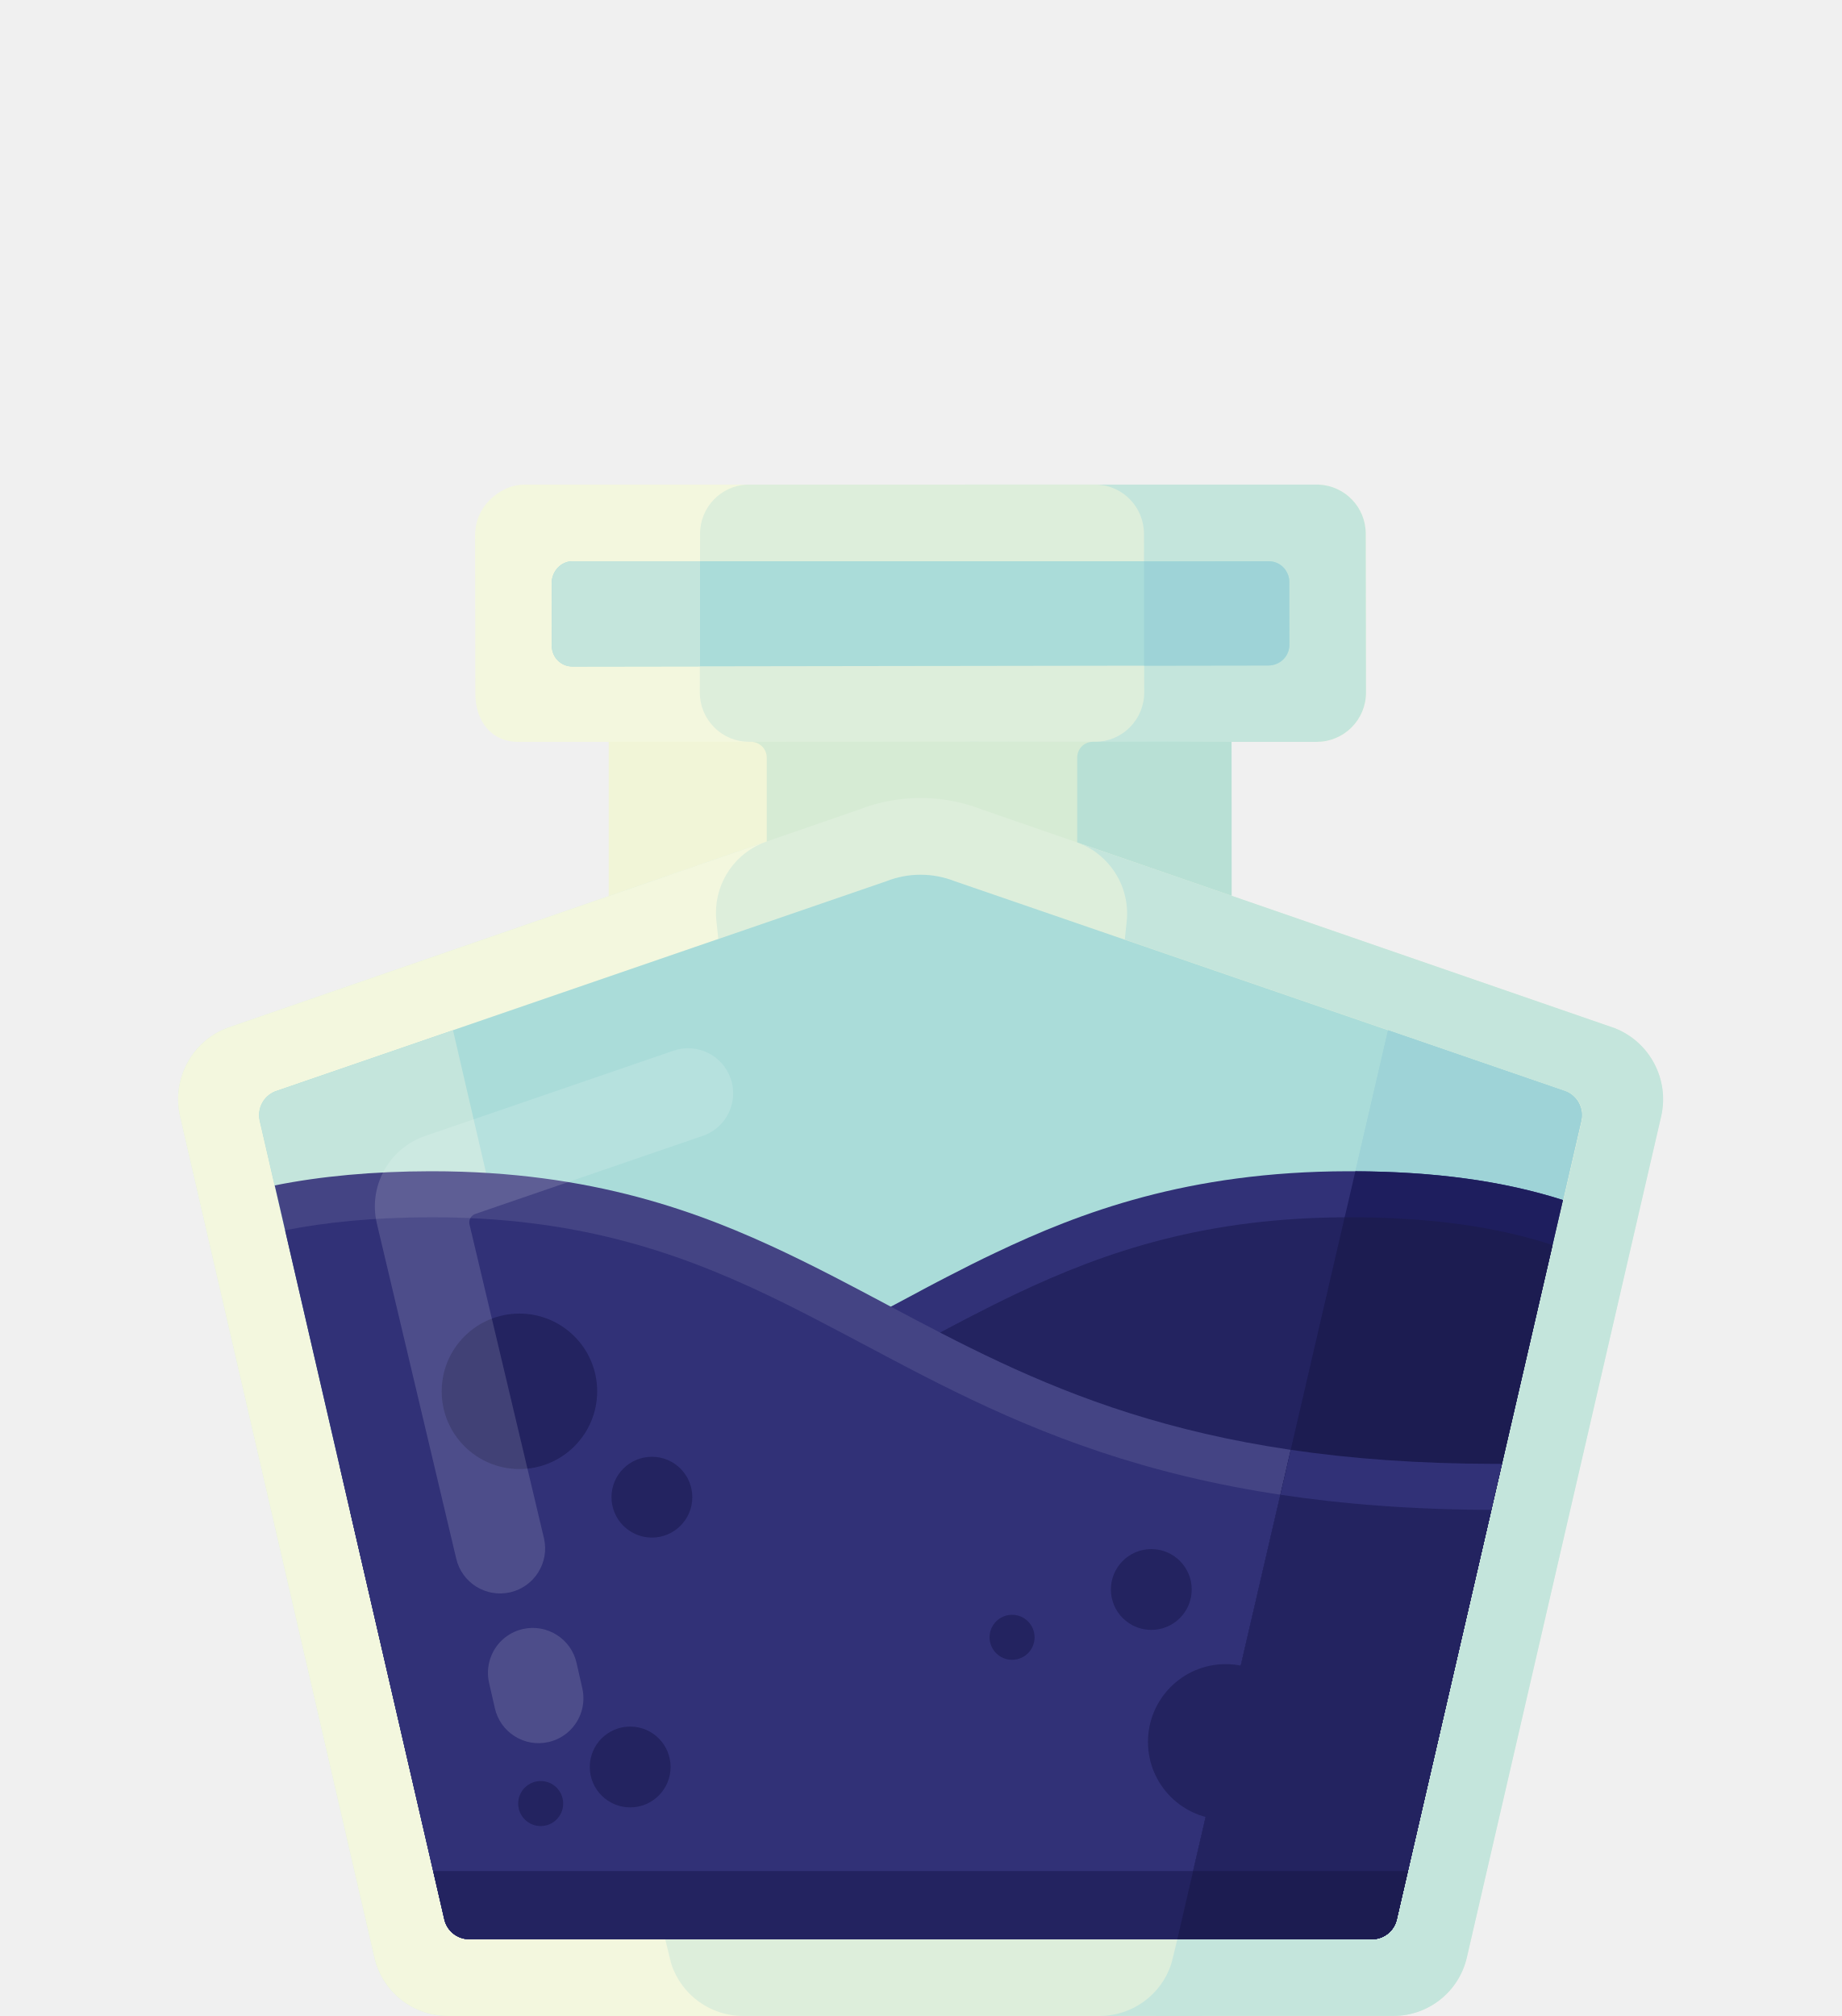
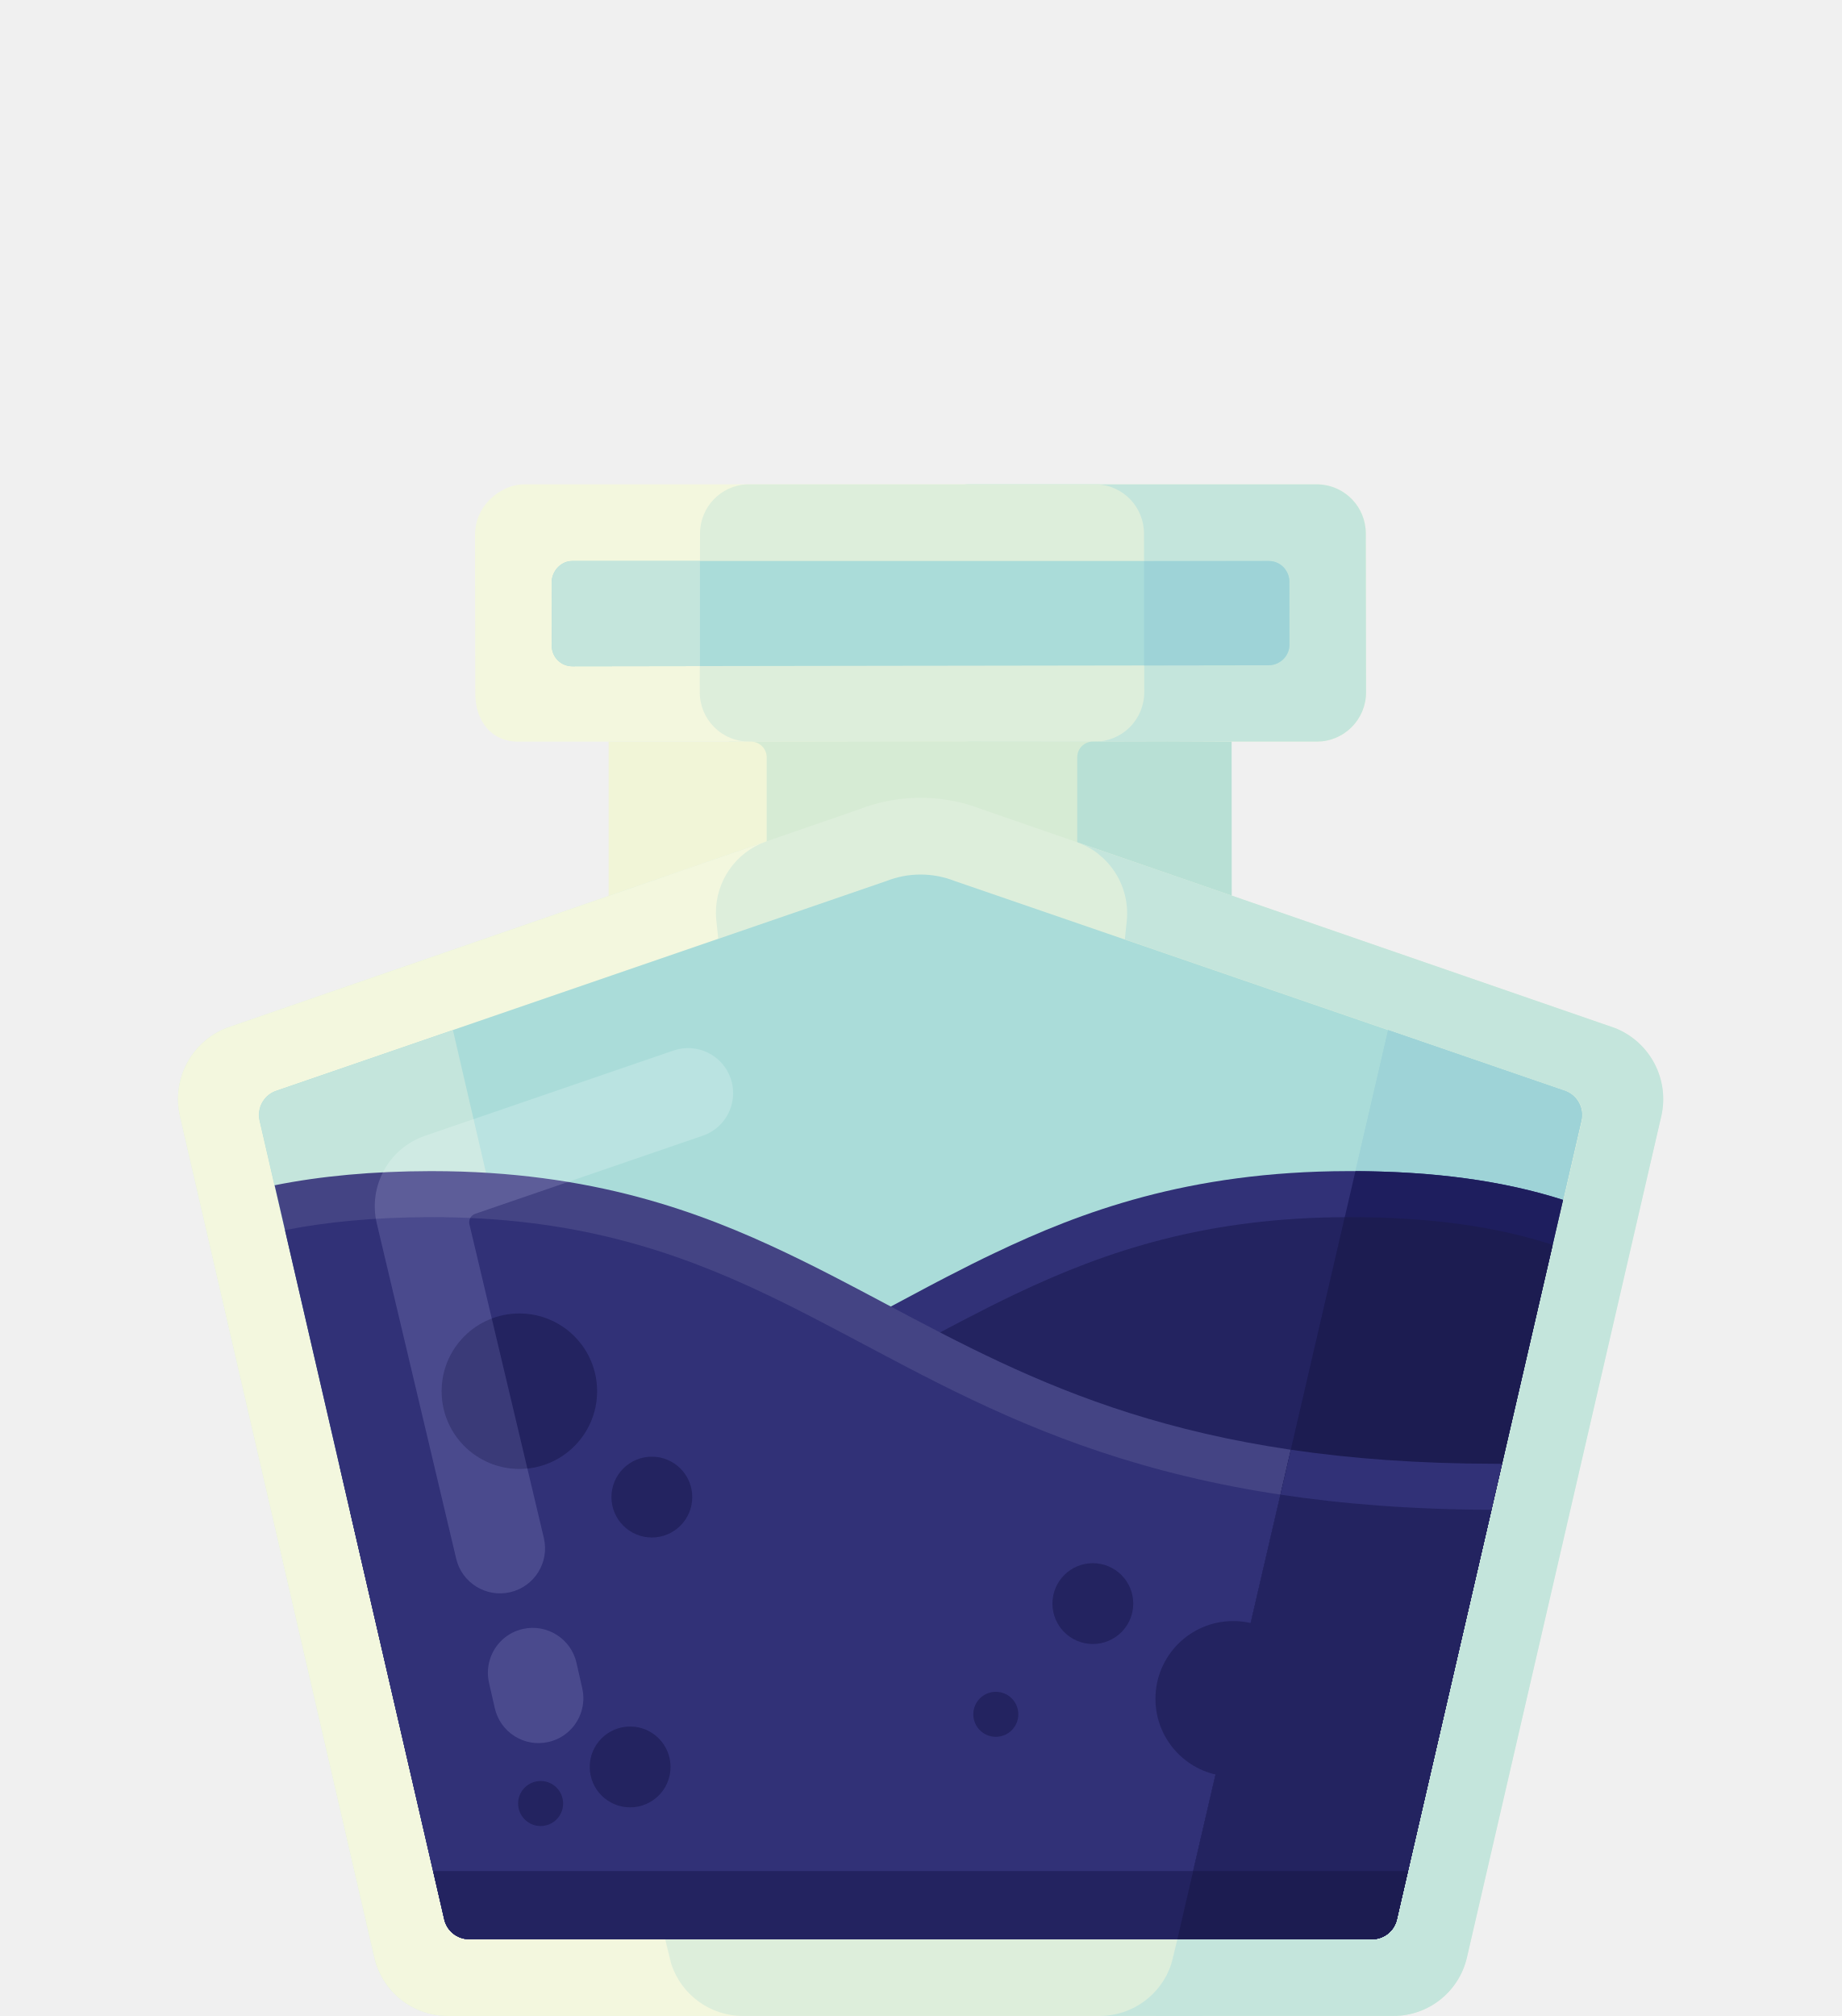
<svg xmlns="http://www.w3.org/2000/svg" version="1.1" id="Layer_1" x="0px" y="0px" viewBox="0 0 600 657" style="enable-background:new 0 0 600 657;" xml:space="preserve">
  <style type="text/css">
	.st0{fill:#0000FF;}
	.st1{fill:#F3F7DE;}
	.st2{fill:#C4E5DC;}
	.st3{fill:#DDEEDB;}
	.st4{fill:#AADCD9;}
	.st5{fill:#9ED3D7;}
	.st6{fill:#D6EBD4;}
	.st7{fill:#B8E0D5;}
	.st8{fill:#F1F5D7;}
	.st9{fill:#313177;}
	.st10{fill:#232360;}
	.st11{fill:#444484;}
	.st12{fill:#1E1E5E;}
	.st13{fill:#1C1C51;}
- 	.st14{opacity:0.14;fill:#FFFFFF;enable-background:new    ;}
+ 	.st14{opacity:0.4;fill:#FFFFFF;mix-blend-mode:soft-light;}
</style>
  <g>
+     <path class="st0" d="M367.014,241.558h-0.5v-0.07   C366.684,241.498,366.843,241.518,367.014,241.558z" />
    <g>
-       <path class="st0" d="M367.002,241.63h-0.5v-0.07    C366.672,241.57,366.832,241.59,367.002,241.63z" />
-       <g>
-         <path class="st1" d="M445.124,225.648c0.01,4.3-1.66,8.35-4.69,11.39     c-3.03,3.04-7.07,4.72-11.37,4.73H168.874     c-8.84,0-13.96-6.83-13.98-15.68l-0.08-51.7     c-0.01-4.3,1.66-8.34,4.69-11.38s7.06-5.07,11.36-5.08H429.704     c8.6,0.38,15.33,7.42,15.34,16.02L445.124,225.648z" />
-         <path class="st2" d="M445.124,225.648c0.01,4.3-1.66,8.35-4.69,11.39     c-3.03,3.04-7.07,4.72-11.37,4.73H313.644     c4.3-0.01,8.34-1.69,11.37-4.73c3.03-3.04,4.7-7.09,4.69-11.39     l-0.01-8.57l-0.06-33.96l-0.01-9.17     c-0.01-8.6-6.74-15.64-15.34-16.02H429.704     c8.6,0.38,15.33,7.42,15.34,16.02L445.124,225.648z" />
-         <path class="st3" d="M372.852,225.649c0.01,4.3-1.66,8.34-4.69,11.38     c-3.03,3.05-7.07,4.72-11.37,4.73H244.102     c-4.3-0.01-8.34-1.68-11.37-4.73c-3.03-3.04-4.7-7.08-4.689-11.38     l0.08-51.7c0.01-8.6,6.74-15.65,15.34-16.03h113.97     c8.6,0.38,15.33,7.43,15.34,16.03L372.852,225.649z" />
-         <path class="st4" d="M420.153,210.181c0,0.46-0.05,0.91-0.14,1.35     c-0.62,3.04-3.3,5.34-6.54,5.35h-0.43l-40.25,0.06l-68.07,0.1h-2.85     l-73.77,0.11l-41.59,0.06c-3.7,0.01-6.689-2.98-6.7-6.68l-0.03-20.59     c-0.01-3.69,2.979-7.02,6.67-7.03H413.423     c2.25-0.01,4.24,1.1,5.45,2.8c0,0,0.01,0.01,0.01,0.02     c0.18,0.25,0.33,0.5,0.47,0.77c0.1,0.18,0.19,0.37,0.27,0.57     c0.08,0.17,0.14,0.34,0.2,0.53c0.1,0.32,0.17,0.64,0.22,0.97     s0.08,0.67,0.08,1.02L420.153,210.181z" />
-         <path class="st5" d="M420.152,210.179c0,0.46-0.05,0.91-0.14,1.35     c-0.65,3.04-3.44,5.34-6.81,5.35h-0.16l-40.25,0.06v-33.97l40.63-0.06     c2.25-0.01,4.24,1.1,5.45,2.8c0,0,0.01,0.01,0.01,0.02     c0.16,0.27,0.31,0.53,0.44,0.77c0.1,0.18,0.2,0.37,0.28,0.57     c0.08,0.17,0.15,0.34,0.21,0.53c0.1,0.32,0.18,0.64,0.23,0.97     c0.05,0.33,0.08,0.67,0.08,1.02L420.152,210.179z" />
-         <path class="st2" d="M228.103,182.911v34.24l-41.59,0.06     c-3.7,0.01-6.689-2.98-6.7-6.68l-0.03-20.59     c-0.01-3.69,2.979-7.02,6.67-7.03H228.103z" />
-       </g>
-       <polygon class="st6" points="361.856,241.775 361.856,286.525 237.522,286.53 237.522,241.78     304.163,241.67   " />
-       <path class="st7" d="M401.356,298.42l-45.46-0.013    c-2.692-0.001-4.873-2.183-4.873-4.875v-46.684c0-2.813,2.276-5.095,5.088-5.104    l24.298-0.064l20.914,0.095v0.16L401.356,298.42z" />
-       <path class="st8" d="M244.707,299.896h-46.351v-58.139h46.351    c2.84,0,5.143,2.303,5.143,5.143v47.854    C249.85,297.594,247.547,299.896,244.707,299.896z" />
-       <path class="st3" d="M541.252,363.83l-63.32,274.12    c-2.58,11.14-12.5,19.03-23.93,19.03H145.942    c-11.44,0-21.36-7.89-23.93-19.03L58.692,363.83    c-2.78-12.01,3.65-24.24,15.12-28.76l205.86-71.15    c11.41-4.5,23.95-5.06,35.64-1.69l0.11,0.03    c1.64,0.48,3.25,1.03,4.85,1.66l205.85,71.15    C537.592,339.59,544.022,351.82,541.252,363.83z" />
-       <path class="st2" d="M383.432,632.85l-1.18,5.1c-0.18,0.76-0.38,1.5-0.63,2.22    L383.432,632.85z" />
-       <path class="st1" d="M242.102,656.98L208.582,657v-0.02H145.942    c-11.43,0-21.35-7.89-23.93-19.03L58.692,363.83    c-2.77-12.01,3.66-24.24,15.13-28.76l144.36-49.89l31.35-10.84    c-9.88,3.56-16.34,13-16.23,23.36c0,0.77,0.05,1.53,0.13,2.31    l0.55,5.2l0.07,0.78l-7.78,2.67L89.622,355.67    c-3.83,1.51-5.97,5.59-5.05,9.59l5.96,25.82l0.21,0.9L93.932,405.75    l0.2,0.88l16.27,70.43l2.4,10.39l1.06,4.61l2.34,10.1l28.5,123.39    c0.87,3.76,4.22,6.43,8.09,6.43h63.99l0.21,0.87l1.18,5.1    c0.18,0.75,0.37,1.48,0.62,2.19c0,0.01,0.01,0.02,0.01,0.03    C222.102,650.12,231.452,656.98,242.102,656.98z" />
-       <path class="st2" d="M541.312,363.83l-63.32,274.12    c-2.58,11.14-12.5,19.03-23.93,19.03h-62.22V657l-33.52-0.02    c10.65,0,20-6.86,23.3-16.81c0.25-0.72,0.45-1.46,0.63-2.22l1.18-5.1    l0.21-0.87h63.57c3.87,0,7.22-2.67,8.09-6.43l28.5-123.39l2.34-10.1    l1.06-4.61l2.4-10.39l16.27-70.43L506.072,405.75l3.19-13.77l0.21-0.9    l5.96-25.82c0.92-4-1.22-8.08-5.05-9.59L374.322,308.87l-0.3-0.1    l-7.49-2.58l0.07-0.73l0.55-5.2c0.08-0.78,0.13-1.54,0.13-2.31    c0.07-6.51-2.46-12.66-6.8-17.21c-0.31-0.34-0.64-0.66-0.979-0.98    c-1.88-1.82-4.06-3.35-6.49-4.5l22.66,7.79l6.45,2.23l0.3,0.1    l143.76,49.69C537.652,339.59,544.082,351.82,541.312,363.83z" />
-       <path class="st1" d="M218.792,640.14c-0.25-0.71-0.44-1.44-0.62-2.19l-1.18-5.1    L218.792,640.14z" />
-       <path class="st4" d="M515.262,365.26l-5.96,25.82l-0.21,0.9L505.902,405.75    l-0.2,0.88l-16.27,70.43l-2.4,10.39l-1.06,4.61l-2.34,10.1    l-28.5,123.39c-0.87,3.76-4.22,6.43-8.09,6.43H152.892    c-3.86,0-7.22-2.67-8.09-6.43l-28.89-125.06l-1.81-7.83l-1.57-6.81    l-1.86-8.06l-17.62-76.25l-0.14-0.6l-3.24-14.02l-0.14-0.6l-4.86-21.06    c-0.92-4,1.23-8.08,5.05-9.59l199.12-68.49    c3.56-1.4,7.3-2.11,11.13-2.11c3.82,0,7.57,0.71,11.13,2.11    l199.11,68.49C514.042,357.18,516.182,361.26,515.262,365.26z" />
-       <path class="st5" d="M515.262,365.26l-5.96,25.82l-0.21,0.9L505.902,405.75    l-0.2,0.88l-16.27,70.43l-2.4,10.39l-1.06,4.61l-2.34,10.1    l-28.5,123.39c-0.87,3.76-4.22,6.43-8.09,6.43h-63.4L452.312,335.75    l57.9,19.92C514.042,357.18,516.182,361.26,515.262,365.26z" />
-       <path class="st5" d="M515.262,365.26l-5.96,25.82l-0.21,0.9L505.902,405.75    l-0.2,0.88l-16.27,70.43l-2.4,10.39l-1.06,4.61l-2.34,10.1    l-28.5,123.39c-0.38,1.65-1.23,3.08-2.4,4.18c-1.5,1.41-3.51,2.25-5.68,2.25    h-63.41l33.58-144.86l3.39-14.63l17.57-75.78l3.48-15L452.312,335.75    l57.9,19.92C514.042,357.18,516.182,361.26,515.262,365.26z" />
-       <path class="st2" d="M84.666,365.26l5.96,25.82l0.21,0.9L94.026,405.75l0.2,0.88    l16.27,70.43l2.4,10.39l1.06,4.61l2.34,10.1l28.5,123.39    c0.87,3.76,4.22,6.43,8.09,6.43h63.4L147.616,335.75l-57.9,19.92    C85.886,357.18,83.746,361.26,84.666,365.26z" />
-       <path class="st9" d="M509.302,391.08l-0.21,0.9L505.902,405.75l-0.2,0.88    l-16.27,70.43l-2.4,10.39l-1.06,4.61l-2.34,10.1l-28.5,123.39    c-0.87,3.76-4.22,6.43-8.09,6.43H152.892c-3.86,0-7.22-2.67-8.09-6.43    l-28.89-125.06l-1.81-7.83l-1.57-6.81l-1.86-8.06    c88.89-3.37,135.3-28.22,180.18-52.26    c3.84-2.06,7.65-4.1,11.45-6.11l3.29-1.74h0.02    c0.93-0.48,1.86-0.97,2.78-1.45c5.8-3.01,11.01-5.62,15.94-7.95    c27.47-13.09,62.63-26.49,114.94-26.58h0.58    C466.802,381.7,489.552,384.77,509.302,391.08z" />
-       <path class="st10" d="M505.902,405.75l-0.2,0.88l-16.27,70.43l-2.4,10.39    l-1.06,4.61l-2.34,10.1l-28.5,123.39c-0.87,3.76-4.22,6.43-8.09,6.43    H152.892c-3.86,0-7.22-2.67-8.09-6.43l-28.89-125.06l-1.81-7.83    c98.24-4.26,147.12-34.57,195.21-59.98h0.01    c2-1.05,3.99-2.1,5.98-3.13c5.12-2.66,10.26-5.25,15.46-7.73    c30.03-14.3,62.46-25.04,108.54-25.12    C467.232,396.66,488.772,400.12,505.902,405.75z" />
-       <path class="st11" d="M489.432,477.06l-2.4,10.39l-1.06,4.61l-2.34,10.1    l-28.5,123.39c-0.87,3.76-4.22,6.43-8.09,6.43H152.892    c-3.86,0-7.22-2.67-8.09-6.43l-28.89-125.06l-3.38-14.64l-19.48-84.31    l-0.14-0.6l-3.24-14.02l-0.14-0.6c15.03-3.03,32.08-4.58,50.71-4.62    h0.45c52.39,0,87.76,13.45,115.44,26.61c3.06,1.46,6.25,3.02,9.76,4.78    c2.05,1.04,4.07,2.07,6.1,3.11c5.63,2.91,11.32,5.93,16.81,8.85    c47.96,25.49,97.54,51.84,198.19,52.01H489.432z" />
-       <path class="st9" d="M485.972,492.06l-2.34,10.1L458.782,609.75l-3.65,15.8    c-0.87,3.76-4.22,6.43-8.09,6.43H152.892c-3.86,0-7.22-2.67-8.09-6.43    L141.152,609.75l-25.24-109.26l-3.38-14.64l-19.48-84.31l-0.14-0.6    c13.4-2.67,29-4.2,47.36-4.24c46.49-0.06,79.13,10.76,109.42,25.15    c3.17,1.52,6.32,3.06,9.46,4.64c2,1.01,3.98,2.03,5.98,3.06    C318.272,456.96,370.202,491.67,485.972,492.06z" />
-       <path class="st12" d="M509.312,391.08l-0.21,0.9L505.912,405.75l-0.2,0.88    l-16.27,70.43l-2.4,10.39l-1.061,4.61l-2.34,10.1l-28.5,123.39    c-0.39,1.65-1.24,3.09-2.41,4.18c-1.5,1.41-3.51,2.25-5.68,2.25h-63.41    l33.58-144.86l3.39-14.63l17.57-75.78l3.48-15    c26.16,0.13,48.33,3.2,67.64,9.37H509.312z" />
-       <path class="st13" d="M505.912,405.75l-0.2,0.88l-16.27,70.43l-2.4,10.39    l-1.061,4.61l-2.34,10.1l-28.5,123.39c-0.39,1.65-1.24,3.09-2.41,4.18    c-1.5,1.41-3.51,2.25-5.68,2.25h-63.41l33.58-144.86l3.39-14.63l17.57-75.78    c0.38-0.01,0.75-0.01,1.13-0.01c27.92-0.04,49.46,3.42,66.59,9.05    H505.912z" />
-       <path class="st9" d="M489.442,477.06l-2.4,10.39l-1.061,4.61l-2.34,10.1    l-28.5,123.39c-0.39,1.65-1.24,3.09-2.41,4.18c-1.5,1.41-3.51,2.25-5.68,2.25    h-63.41l33.58-144.86l3.39-14.63c19.48,2.87,41.35,4.53,66.39,4.57    H489.442z" />
-       <path class="st10" d="M485.982,492.06l-2.34,10.1L458.792,609.75l-3.65,15.8    c-0.39,1.65-1.24,3.09-2.41,4.18c-1.5,1.41-3.51,2.25-5.68,2.25h-63.41    L388.792,609.75l28.43-122.63c20.21,3.05,42.89,4.85,68.75,4.94H485.982z" />
-       <circle class="st10" cx="169.262" cy="453.42" r="25.333" />
-       <circle class="st10" cx="212.429" cy="487.92" r="13.167" />
-       <circle class="st10" cx="205.353" cy="575.846" r="13.167" />
-       <circle class="st10" cx="399.411" cy="567.662" r="25.333" />
-       <circle class="st10" cx="375.165" cy="518.006" r="13.167" />
-       <circle class="st10" cx="329.797" cy="533.587" r="7.333" />
-       <circle class="st10" cx="176.187" cy="587.764" r="7.333" />
-       <path class="st10" d="M458.782,609.75l-3.65,15.8c-0.87,3.76-4.22,6.43-8.09,6.43    H152.892c-3.86,0-7.22-2.67-8.09-6.43L141.152,609.75H458.782z" />
-       <path class="st13" d="M458.792,609.75l-3.65,15.8c-0.39,1.65-1.24,3.09-2.41,4.18    c-1.5,1.41-3.51,2.25-5.68,2.25h-63.41L388.792,609.75H458.792z" />
-       <path class="st14" d="M238.912,356.3c0,6.09-3.81,11.78-9.9,13.87l-74.137,25.448    c-1.406,0.484-2.219,1.952-1.885,3.401l24.271,102.301    c1.82,7.89-3.1,15.77-11,17.6c-7.9,1.82-15.78-3.1-17.6-11    l-25.886-109.315c-2.793-12.099,4-24.354,15.74-28.397l80.935-27.788    c7.67-2.64,16.02,1.43,18.66,9.1    C238.662,353.1,238.912,354.71,238.912,356.3z" />
-       <path class="st14" d="M161.253,556.681l-1.899-8.32    c-1.134-5.077,0.525-10.431,4.354-13.964c1.881-1.736,4.195-2.945,6.694-3.51    c7.863-1.772,15.703,3.185,17.475,11.048l1.885,8.319    c1.148,5.078-0.518,10.424-4.347,13.958c-1.881,1.736-4.195,2.945-6.694,3.51    c-3.806,0.859-7.721,0.185-11.02-1.9    C164.402,563.735,162.113,560.487,161.253,556.681z" />
-       <path class="st2" d="M375.672,283.05l-22.66-7.79    c-0.11-0.05-0.23-0.11-0.34-0.16L375.672,283.05z" />
-       <polygon class="st1" points="249.532,274.34 218.182,285.18 218.162,285.12   " />
-       <path class="st2" d="M353.012,275.26c2.43,1.15,4.61,2.68,6.49,4.5    c-1.91-1.79-4.12-3.29-6.58-4.41c-0.61-0.28-1.23-0.53-1.87-0.76    L353.012,275.26z" />
-       <polygon class="st2" points="382.422,285.37 382.422,285.38 382.122,285.28 375.672,283.05       " />
+       <path class="st1" d="M445.149,225.573c0.01,4.301-1.66,8.352-4.691,11.392    c-3.03,3.04-7.071,4.721-11.372,4.731H168.852    c-8.842,0-13.963-6.831-13.982-15.683l-0.08-51.709    c-0.01-4.301,1.66-8.341,4.691-11.382c3.031-3.041,7.061-5.071,11.362-5.081    h258.884c8.602,0.38,15.333,7.421,15.343,16.023L445.149,225.573z" />
+       <path class="st2" d="M445.149,225.573c0.01,4.301-1.66,8.352-4.691,11.392    c-3.03,3.04-7.071,4.721-11.372,4.731H313.647    c4.301-0.01,8.341-1.69,11.372-4.731c3.031-3.041,4.701-7.091,4.691-11.392    l-0.01-8.571l-0.06-33.966l-0.01-9.172    c-0.01-8.601-6.741-15.643-15.343-16.023h115.44    c8.602,0.38,15.333,7.421,15.343,16.023L445.149,225.573z" />
+       <path class="st3" d="M372.864,225.575c0.01,4.301-1.66,8.342-4.691,11.382    c-3.03,3.051-7.071,4.721-11.372,4.731H244.092    c-4.301-0.01-8.341-1.68-11.372-4.731c-3.03-3.041-4.701-7.081-4.69-11.382    l0.08-51.709c0.01-8.601,6.741-15.653,15.343-16.033H357.442    c8.602,0.38,15.333,7.431,15.342,16.033L372.864,225.575z" />
+       <path class="st4" d="M420.173,210.104c0,0.46-0.05,0.91-0.14,1.35    c-0.62,3.041-3.3,5.341-6.541,5.351h-0.43l-40.257,0.06l-68.082,0.1h-2.851    l-73.783,0.11l-41.597,0.06c-3.7,0.01-6.691-2.98-6.701-6.681    l-0.03-20.593c-0.01-3.691,2.98-7.021,6.671-7.031h227.009    c2.25-0.01,4.241,1.1,5.451,2.801c0,0,0.01,0.01,0.01,0.02    c0.18,0.25,0.33,0.5,0.47,0.77c0.1,0.18,0.19,0.37,0.27,0.57    c0.08,0.17,0.14,0.34,0.2,0.53c0.1,0.32,0.17,0.64,0.22,0.97    c0.05,0.33,0.08,0.67,0.08,1.02L420.173,210.104z" />
+       <path class="st5" d="M420.173,210.102c0,0.46-0.05,0.91-0.14,1.35    c-0.65,3.041-3.441,5.341-6.811,5.351h-0.16l-40.257,0.06v-33.976    l40.637-0.06c2.25-0.01,4.24,1.1,5.451,2.801c0,0,0.01,0.01,0.01,0.02    c0.16,0.27,0.31,0.53,0.44,0.77c0.1,0.18,0.2,0.37,0.28,0.57    c0.08,0.17,0.15,0.34,0.21,0.53c0.1,0.32,0.18,0.64,0.231,0.97    c0.05,0.33,0.08,0.67,0.08,1.02L420.173,210.102z" />
+       <path class="st2" d="M228.091,182.829v34.246l-41.597,0.06    c-3.7,0.01-6.691-2.98-6.701-6.681l-0.03-20.593    c-0.01-3.691,2.98-7.021,6.671-7.031H228.091z" />
    </g>
+     <polygon class="st6" points="361.866,241.703 361.866,286.461 237.511,286.466 237.511,241.708   304.164,241.598  " />
+     <path class="st7" d="M401.373,298.358l-45.468-0.013c-2.692-0.001-4.874-2.183-4.874-4.875   v-46.692c0-2.813,2.276-5.096,5.089-5.105l24.302-0.064l20.917,0.095v0.16   L401.373,298.358z" />
+     <path class="st8" d="M244.697,299.835H198.338v-58.149h46.359   c2.841,0,5.144,2.303,5.144,5.144v47.862   C249.841,297.532,247.538,299.835,244.697,299.835z" />
+     <path class="st3" d="M541.294,363.779l-63.331,274.167   c-2.581,11.142-12.502,19.033-23.934,19.033H145.916   c-11.442,0-21.364-7.891-23.934-19.033L58.651,363.779   c-2.781-12.012,3.651-24.244,15.122-28.765l205.896-71.162   c11.412-4.501,23.954-5.061,35.646-1.69l0.11,0.03   c1.64,0.48,3.251,1.03,4.85,1.66l205.886,71.162   C537.633,339.535,544.064,351.767,541.294,363.779z" />
+     <path class="st2" d="M383.446,632.846l-1.18,5.101c-0.18,0.76-0.38,1.5-0.63,2.22   L383.446,632.846z" />
+     <path class="st1" d="M242.092,656.98L208.566,657v-0.02h-62.65   c-11.432,0-21.354-7.891-23.934-19.033L58.651,363.779   c-2.77-12.012,3.66-24.244,15.132-28.765l144.385-49.898l31.355-10.842   c-9.882,3.561-16.343,13.002-16.233,23.364c0,0.77,0.05,1.53,0.13,2.31   l0.55,5.201l0.07,0.78l-7.782,2.67L89.586,355.618   c-3.83,1.51-5.971,5.591-5.051,9.591l5.961,25.825l0.21,0.9l3.19,13.772   l0.2,0.88l16.273,70.442l2.4,10.392l1.06,4.611l2.34,10.102   l28.505,123.411c0.87,3.761,4.221,6.431,8.092,6.431h64.001l0.21,0.87   l1.18,5.101c0.18,0.75,0.37,1.48,0.62,2.19   c0,0.01,0.01,0.02,0.01,0.03C222.088,650.119,231.44,656.98,242.092,656.98z" />
+     <path class="st2" d="M541.353,363.779l-63.331,274.167   c-2.581,11.142-12.502,19.033-23.934,19.033h-62.23V657l-33.526-0.02   c10.652,0,20.003-6.861,23.304-16.813c0.25-0.72,0.45-1.46,0.63-2.22   l1.18-5.101l0.21-0.87h63.581c3.87,0,7.221-2.67,8.091-6.431l28.505-123.411   l2.34-10.102l1.06-4.611l2.4-10.392l16.273-70.442l0.2-0.88l3.19-13.772   l0.21-0.9l5.961-25.825c0.92-4.001-1.22-8.081-5.051-9.591l-136.083-46.808   l-0.3-0.1l-7.491-2.581l0.07-0.73l0.55-5.201   c0.08-0.78,0.13-1.54,0.13-2.31c0.07-6.511-2.46-12.662-6.801-17.213   c-0.31-0.34-0.64-0.66-0.98-0.98c-1.881-1.82-4.061-3.35-6.491-4.501   l22.664,7.791l6.451,2.23l0.3,0.1l143.784,49.698   C537.693,339.535,544.124,351.767,541.353,363.779z" />
+     <path class="st1" d="M218.778,640.137c-0.25-0.71-0.441-1.44-0.62-2.19l-1.18-5.101   L218.778,640.137z" />
+     <path class="st4" d="M515.299,365.21l-5.961,25.825l-0.21,0.9l-3.19,13.772   l-0.2,0.88l-16.273,70.442l-2.4,10.392l-1.06,4.611l-2.34,10.102   l-28.505,123.411c-0.87,3.761-4.221,6.431-8.091,6.431H152.867   c-3.861,0-7.221-2.67-8.091-6.431L115.88,500.463l-1.81-7.831l-1.57-6.811   l-1.86-8.061l-17.623-76.263l-0.14-0.6l-3.24-14.022l-0.14-0.6   l-4.861-21.064c-0.92-4.001,1.23-8.081,5.051-9.591l199.154-68.502   c3.561-1.4,7.301-2.11,11.132-2.11c3.821,0,7.572,0.71,11.132,2.11   l199.145,68.502C514.079,357.128,516.219,361.209,515.299,365.21z" />
+     <path class="st5" d="M515.299,365.21l-5.961,25.825l-0.21,0.9l-3.19,13.772   l-0.2,0.88l-16.273,70.442l-2.4,10.392l-1.06,4.611l-2.34,10.102   l-28.505,123.411c-0.87,3.761-4.221,6.431-8.091,6.431H383.656l68.682-296.281   l57.91,19.923C514.079,357.128,516.219,361.209,515.299,365.21z" />
+     <path class="st5" d="M515.299,365.21l-5.961,25.825l-0.21,0.9l-3.19,13.772   l-0.2,0.88l-16.273,70.442l-2.4,10.392l-1.06,4.611l-2.34,10.102   l-28.505,123.411c-0.38,1.65-1.23,3.081-2.401,4.181   c-1.5,1.41-3.51,2.25-5.681,2.25H383.656l33.586-144.885l3.391-14.632   l17.573-75.793l3.481-15.003l10.652-45.968l57.91,19.923   C514.079,357.128,516.219,361.209,515.299,365.21z" />
+     <path class="st2" d="M84.629,365.21l5.961,25.825l0.21,0.9l3.19,13.772l0.2,0.88   l16.273,70.442l2.4,10.392l1.06,4.611l2.34,10.102l28.505,123.411   c0.87,3.761,4.221,6.431,8.091,6.431h63.411l-68.682-296.281L89.68,355.618   C85.849,357.128,83.709,361.209,84.629,365.21z" />
+     <path class="st9" d="M509.338,391.034l-0.21,0.9l-3.19,13.772l-0.2,0.88   l-16.273,70.442l-2.4,10.392l-1.06,4.611l-2.34,10.102l-28.505,123.411   c-0.87,3.761-4.221,6.431-8.091,6.431H152.867c-3.861,0-7.221-2.67-8.091-6.431   L115.88,500.463l-1.81-7.831l-1.57-6.811l-1.86-8.061   c88.905-3.371,135.323-28.225,180.211-52.269c3.841-2.06,7.652-4.101,11.452-6.111   l3.291-1.74h0.02c0.93-0.48,1.86-0.97,2.78-1.45   c5.801-3.011,11.012-5.621,15.943-7.952c27.475-13.092,62.641-26.494,114.96-26.584   h0.58C466.831,381.653,489.585,384.723,509.338,391.034z" />
+     <path class="st10" d="M505.938,405.707l-0.2,0.88l-16.273,70.442l-2.4,10.392   l-1.06,4.611l-2.34,10.102l-28.505,123.411   c-0.87,3.761-4.221,6.431-8.091,6.431H152.867c-3.861,0-7.221-2.67-8.091-6.431   L115.88,500.463l-1.81-7.831c98.257-4.261,147.145-34.576,195.244-59.99H309.324   c2-1.05,3.99-2.1,5.981-3.131c5.121-2.66,10.262-5.251,15.463-7.731   c30.035-14.302,62.471-25.044,108.559-25.124   C467.261,396.615,488.804,400.076,505.938,405.707z" />
+     <path class="st11" d="M489.465,477.029l-2.4,10.392l-1.06,4.611l-2.34,10.102   l-28.505,123.411c-0.87,3.761-4.221,6.431-8.091,6.431H152.867   c-3.861,0-7.221-2.67-8.091-6.431L115.88,500.463l-3.38-14.643l-19.483-84.324   l-0.14-0.6l-3.24-14.022l-0.14-0.6c15.032-3.03,32.086-4.581,50.719-4.621   h0.45c52.399,0,87.775,13.452,115.46,26.615   c3.061,1.46,6.251,3.02,9.761,4.781c2.051,1.04,4.071,2.07,6.101,3.111   c5.631,2.91,11.322,5.931,16.813,8.851   c47.968,25.495,97.557,51.849,198.224,52.019H489.465z" />
+     <path class="st9" d="M486.004,492.032l-2.34,10.102l-24.854,107.609l-3.651,15.802   c-0.87,3.761-4.221,6.431-8.091,6.431H152.867c-3.861,0-7.221-2.67-8.091-6.431   l-3.651-15.802L115.88,500.463l-3.38-14.643l-19.483-84.324l-0.14-0.6   c13.402-2.67,29.005-4.201,47.368-4.241   c46.498-0.06,79.144,10.762,109.439,25.154c3.17,1.52,6.321,3.061,9.462,4.641   c2,1.01,3.981,2.03,5.981,3.06   C318.275,456.926,370.214,491.641,486.004,492.032z" />
+     <path class="st12" d="M509.348,391.034l-0.21,0.9l-3.19,13.772l-0.2,0.88   l-16.273,70.442l-2.4,10.392l-1.061,4.611l-2.34,10.102l-28.505,123.411   c-0.39,1.65-1.24,3.091-2.411,4.181c-1.5,1.41-3.51,2.25-5.681,2.25   H383.656l33.586-144.885l3.391-14.632l17.573-75.793l3.481-15.003   c26.165,0.13,48.338,3.201,67.652,9.371H509.348z" />
+     <path class="st13" d="M505.947,405.707l-0.2,0.88l-16.273,70.442l-2.4,10.392   l-1.061,4.611l-2.34,10.102l-28.505,123.411c-0.39,1.65-1.24,3.091-2.411,4.181   c-1.5,1.41-3.51,2.25-5.681,2.25H383.656l33.586-144.885l3.391-14.632   l17.573-75.793c0.38-0.01,0.75-0.01,1.13-0.01   c27.925-0.04,49.468,3.421,66.602,9.052H505.947z" />
+     <path class="st9" d="M489.475,477.029l-2.4,10.392l-1.061,4.611l-2.34,10.102   l-28.505,123.411c-0.39,1.65-1.24,3.091-2.411,4.181   c-1.5,1.41-3.51,2.25-5.681,2.25H383.656l33.586-144.885l3.391-14.632   c19.483,2.87,41.357,4.531,66.402,4.571H489.475z" />
+     <path class="st10" d="M486.014,492.032l-2.34,10.102l-24.854,107.609l-3.651,15.802   c-0.39,1.65-1.24,3.091-2.411,4.181c-1.5,1.41-3.51,2.25-5.681,2.25   H383.656l5.151-22.234l28.435-122.651c20.213,3.051,42.898,4.851,68.762,4.941   H486.014z" />
+     <circle class="st10" cx="169.24" cy="453.385" r="25.338" />
+     <circle class="st10" cx="212.414" cy="487.891" r="13.169" />
+     <circle class="st10" cx="205.337" cy="575.832" r="13.169" />
+     <circle class="st10" cx="401.852" cy="553.629" r="25.338" />
+     <circle class="st10" cx="356.116" cy="522.599" r="13.169" />
+     <circle class="st10" cx="324.497" cy="558.683" r="7.335" />
+     <circle class="st10" cx="176.166" cy="587.752" r="7.335" />
+     <path class="st10" d="M458.809,609.742l-3.651,15.802   c-0.87,3.761-4.221,6.431-8.091,6.431H152.867c-3.861,0-7.221-2.67-8.091-6.431   l-3.651-15.802H458.809z" />
+     <path class="st13" d="M458.82,609.742l-3.651,15.802   c-0.39,1.65-1.24,3.091-2.411,4.181c-1.5,1.41-3.51,2.25-5.681,2.25   H383.656l5.151-22.234H458.82z" />
+     <path class="st14" d="M238.901,356.248c0,6.091-3.811,11.782-9.902,13.872l-74.149,25.453   c-1.406,0.484-2.22,1.952-1.885,3.401l24.276,102.319   c1.821,7.891-3.101,15.773-11.002,17.603c-7.901,1.82-15.783-3.101-17.603-11.002   l-25.89-109.334c-2.794-12.101,4-24.358,15.743-28.402l80.949-27.793   c7.671-2.64,16.023,1.43,18.663,9.101   C238.651,353.048,238.901,354.658,238.901,356.248z" />
+     <path class="st14" d="M161.23,556.663l-1.9-8.321c-1.134-5.078,0.525-10.433,4.355-13.967   c1.882-1.736,4.195-2.946,6.695-3.511c7.864-1.772,15.705,3.186,17.478,11.05   l1.885,8.32c1.148,5.078-0.518,10.426-4.347,13.96   c-1.882,1.736-4.195,2.946-6.695,3.511c-3.807,0.859-7.723,0.185-11.022-1.901   C164.379,563.719,162.089,560.47,161.23,556.663z" />
+     <path class="st2" d="M375.685,282.985l-22.664-7.791c-0.11-0.05-0.23-0.11-0.34-0.16   L375.685,282.985z" />
+     <polygon class="st1" points="249.523,274.274 218.168,285.116 218.148,285.056  " />
+     <path class="st2" d="M353.021,275.194c2.431,1.15,4.611,2.681,6.491,4.501   c-1.91-1.79-4.121-3.29-6.581-4.411c-0.61-0.28-1.23-0.53-1.87-0.76   L353.021,275.194z" />
+     <polygon class="st2" points="382.436,285.306 382.436,285.316 382.136,285.216 375.685,282.985   " />
  </g>
</svg>
